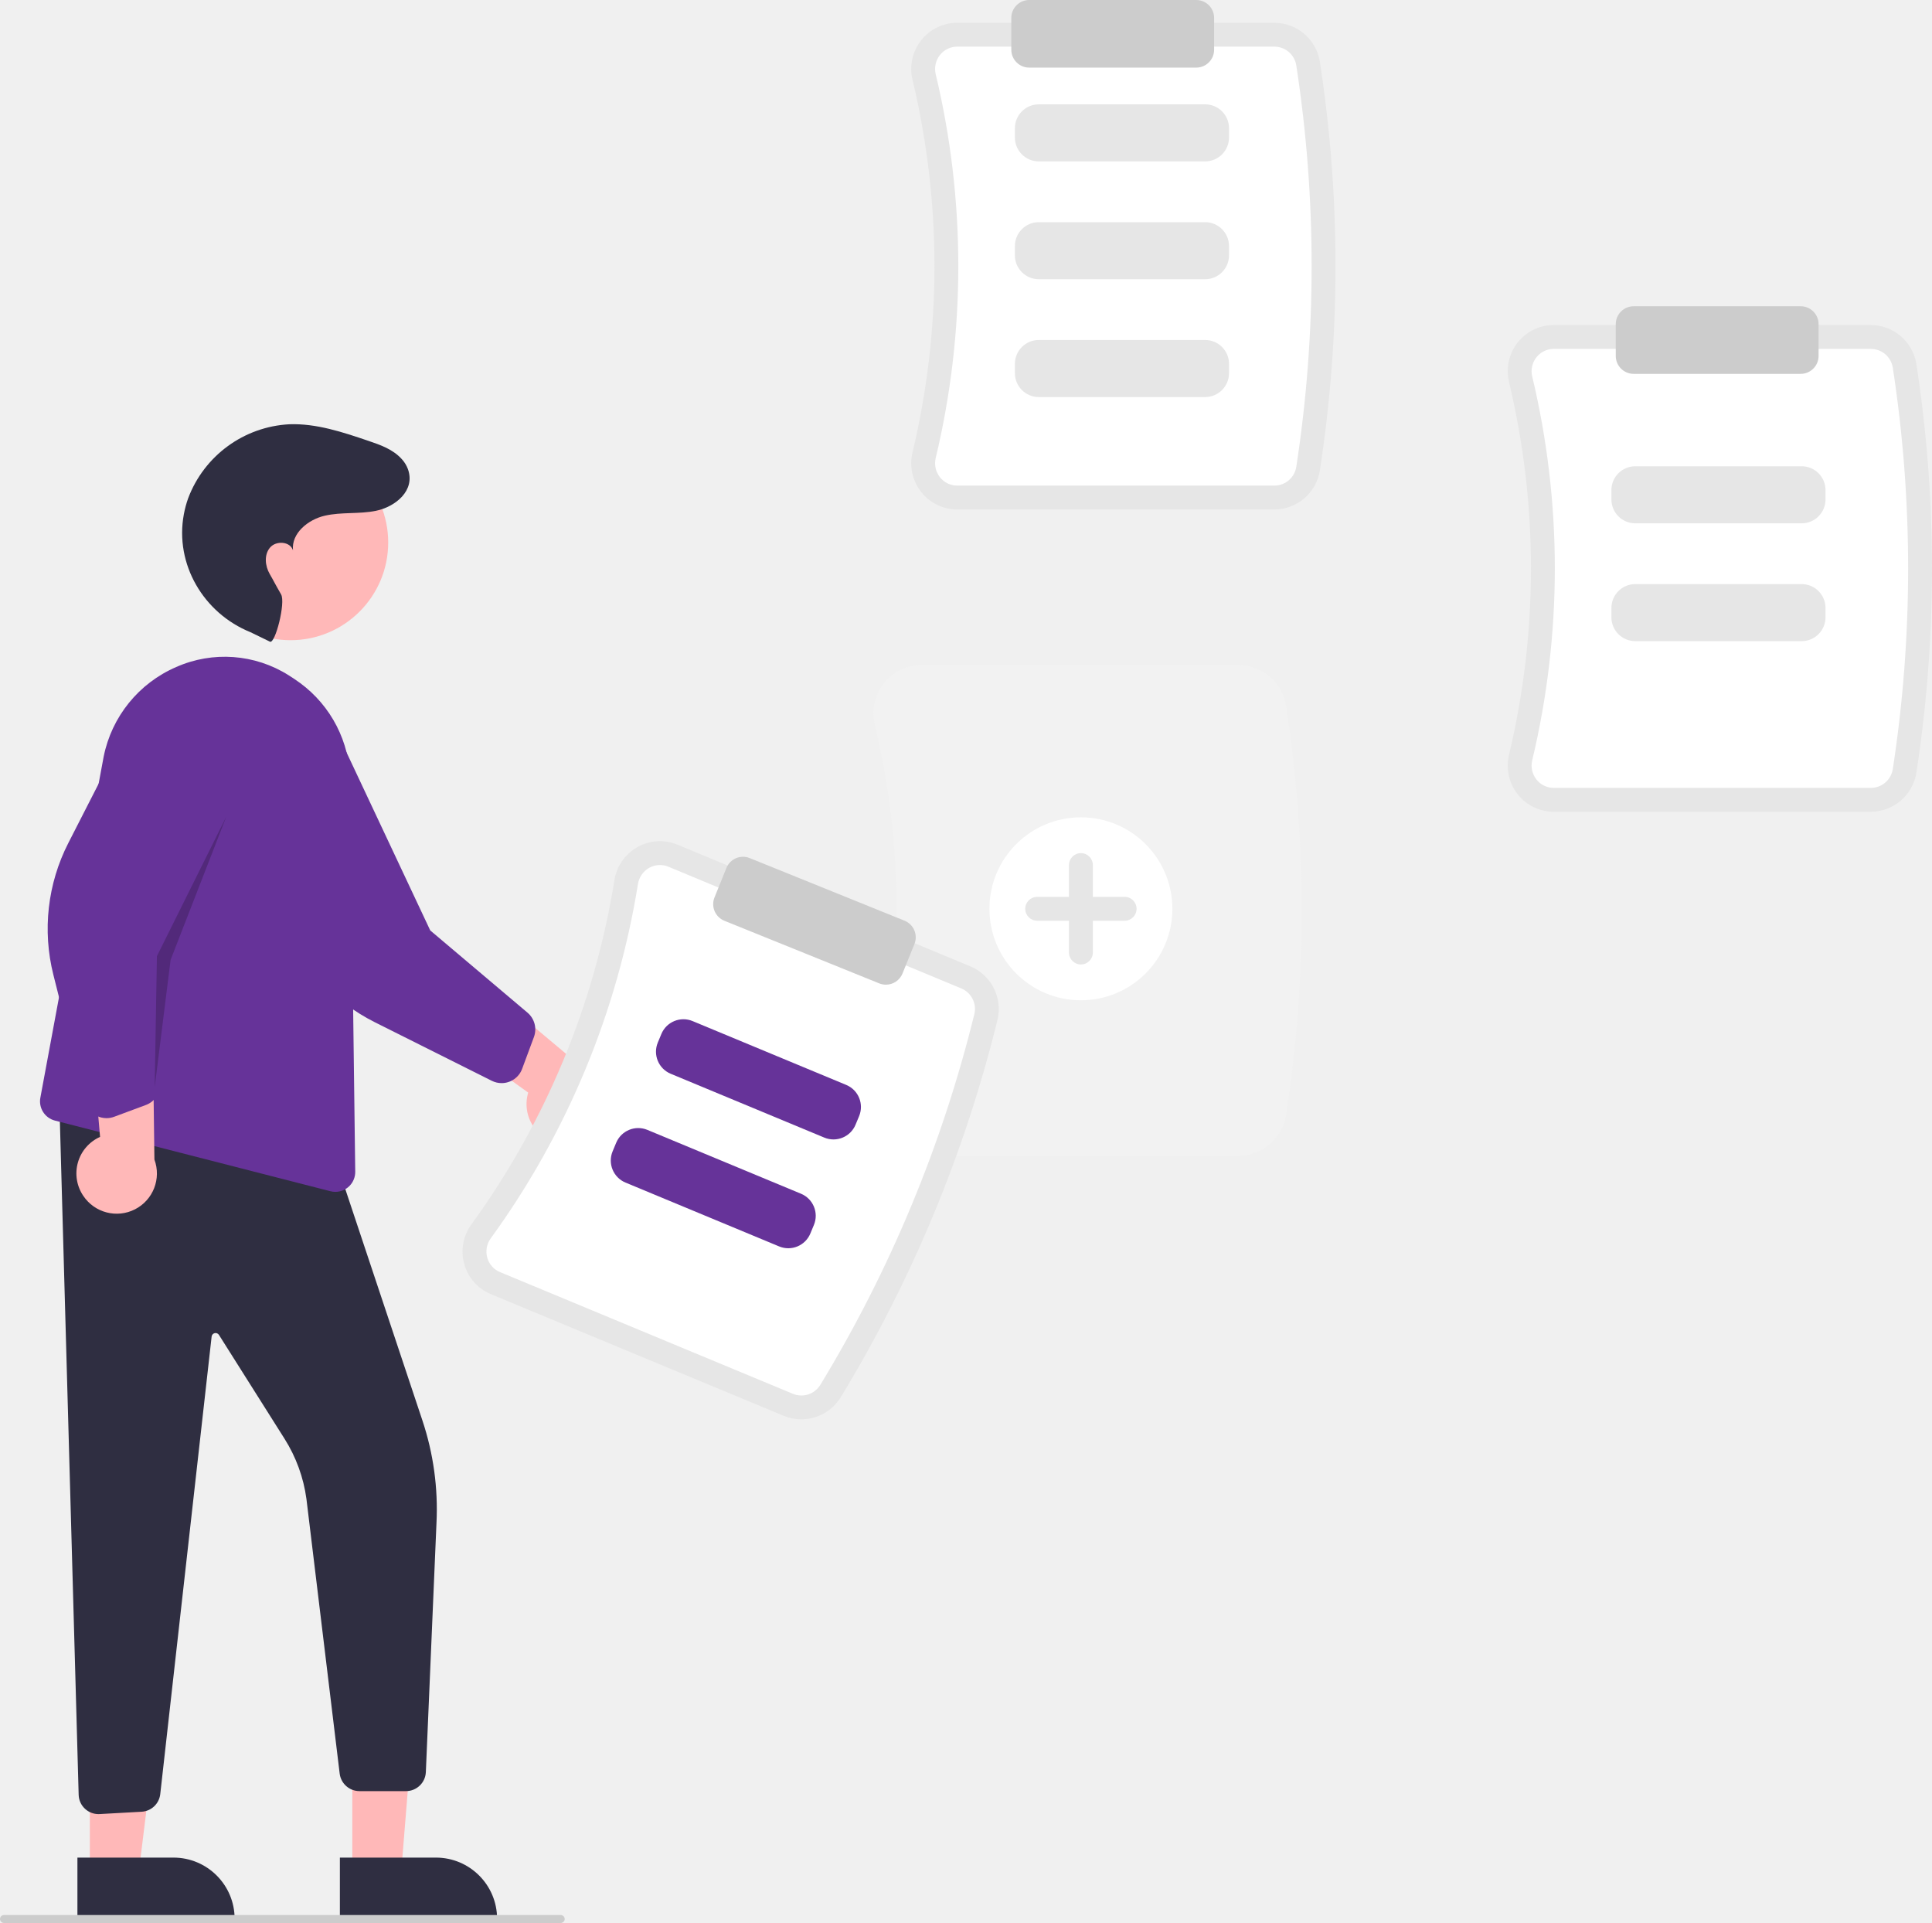
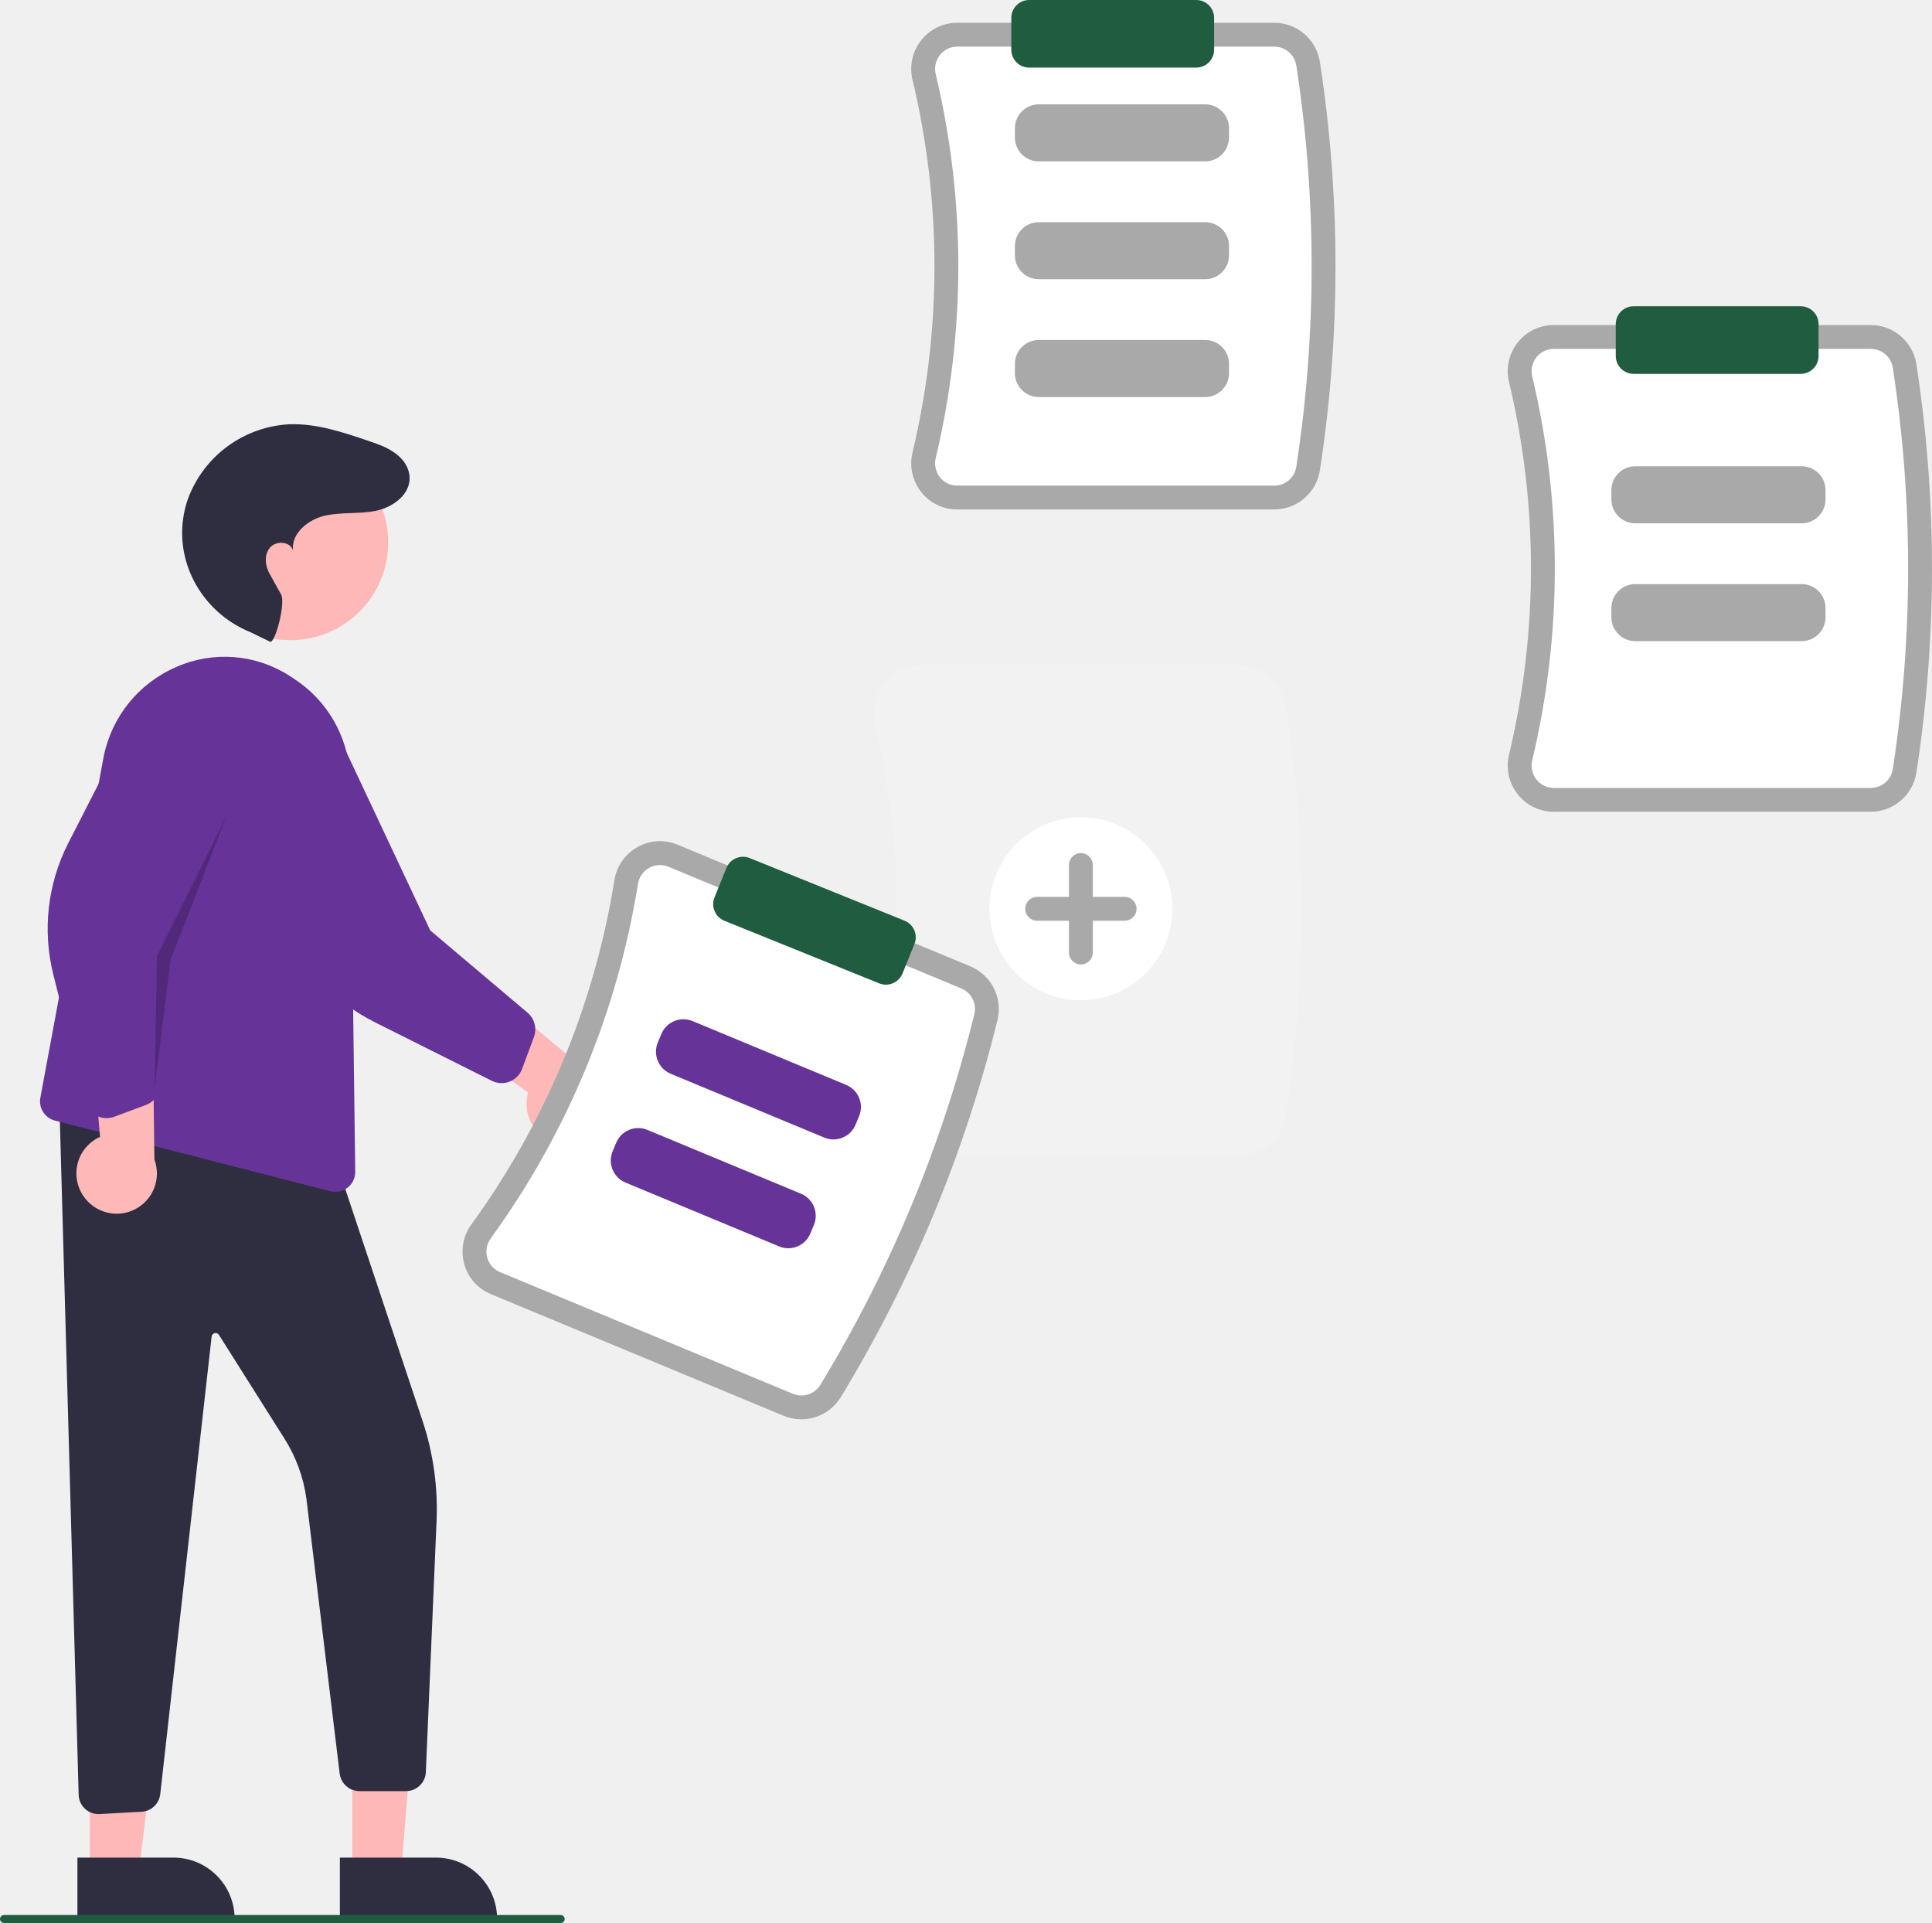
<svg xmlns="http://www.w3.org/2000/svg" data-name="Layer 1" width="485.834" height="483.5" viewBox="0 0 485.834 483.5">
-   <path d="M677.542,336.347H597.8a11.478,11.478,0,0,1-9.066-4.394h0a11.622,11.622,0,0,1-2.177-9.968,201.631,201.631,0,0,0-0-93.647,11.624,11.624,0,0,1,2.177-9.967,11.478,11.478,0,0,1,9.066-4.394h79.741a11.623,11.623,0,0,1,11.439,9.755,337.961,337.961,0,0,1,0,102.858A11.623,11.623,0,0,1,677.542,336.347Z" transform="translate(-357.0831 -208.25)" fill="#e6e6e6" />
+   <path d="M677.542,336.347H597.8a11.478,11.478,0,0,1-9.066-4.394h0a11.622,11.622,0,0,1-2.177-9.968,201.631,201.631,0,0,0-0-93.647,11.624,11.624,0,0,1,2.177-9.967,11.478,11.478,0,0,1,9.066-4.394h79.741a11.623,11.623,0,0,1,11.439,9.755,337.961,337.961,0,0,1,0,102.858A11.623,11.623,0,0,1,677.542,336.347Z" transform="translate(-357.0831 -208.25)" fill="#a9a9a9" />
  <path d="M597.8,219.978a5.513,5.513,0,0,0-4.354,2.108,5.659,5.659,0,0,0-1.054,4.854,207.656,207.656,0,0,1,0,96.445,5.656,5.656,0,0,0,1.053,4.853l0.0 0a5.511,5.511,0,0,0,4.354,2.109h79.741a5.582,5.582,0,0,0,5.509-4.667,331.985,331.985,0,0,0,0-101.035,5.582,5.582,0,0,0-5.509-4.667Z" transform="translate(-357.0831 -208.25)" fill="#fff" />
-   <path d="M660.141,248.829h-41.845a6.006,6.006,0,0,1-6-6v-2.345a6.006,6.006,0,0,1,6-6h41.845a6.006,6.006,0,0,1,6,6V242.829A6.006,6.006,0,0,1,660.141,248.829Z" transform="translate(-357.0831 -208.25)" fill="#e6e6e6" />
-   <path d="M660.141,278.454h-41.845a6.006,6.006,0,0,1-6-6V270.11a6.006,6.006,0,0,1,6-6h41.845a6.006,6.006,0,0,1,6,6v2.345A6.006,6.006,0,0,1,660.141,278.454Z" transform="translate(-357.0831 -208.25)" fill="#e6e6e6" />
-   <path d="M660.141,308.08h-41.845a6.006,6.006,0,0,1-6-6v-2.345a6.006,6.006,0,0,1,6-6h41.845a6.006,6.006,0,0,1,6,6v2.345A6.006,6.006,0,0,1,660.141,308.08Z" transform="translate(-357.0831 -208.25)" fill="#e6e6e6" />
-   <path d="M827.542,412.347H747.8a11.478,11.478,0,0,1-9.066-4.394h0a11.622,11.622,0,0,1-2.177-9.968,201.631,201.631,0,0,0-0-93.647,11.624,11.624,0,0,1,2.177-9.967,11.478,11.478,0,0,1,9.066-4.394h79.741a11.623,11.623,0,0,1,11.439,9.755,337.961,337.961,0,0,1,0,102.858A11.623,11.623,0,0,1,827.542,412.347Z" transform="translate(-357.0831 -208.25)" fill="#e6e6e6" />
+   <path d="M660.141,248.829h-41.845a6.006,6.006,0,0,1-6-6v-2.345a6.006,6.006,0,0,1,6-6h41.845a6.006,6.006,0,0,1,6,6V242.829A6.006,6.006,0,0,1,660.141,248.829Z" transform="translate(-357.0831 -208.25)" fill="#a9a9a9" />
+   <path d="M660.141,278.454h-41.845a6.006,6.006,0,0,1-6-6V270.11a6.006,6.006,0,0,1,6-6h41.845a6.006,6.006,0,0,1,6,6v2.345A6.006,6.006,0,0,1,660.141,278.454Z" transform="translate(-357.0831 -208.25)" fill="#a9a9a9" />
+   <path d="M660.141,308.08h-41.845a6.006,6.006,0,0,1-6-6v-2.345a6.006,6.006,0,0,1,6-6h41.845a6.006,6.006,0,0,1,6,6v2.345A6.006,6.006,0,0,1,660.141,308.08Z" transform="translate(-357.0831 -208.25)" fill="#a9a9a9" />
+   <path d="M827.542,412.347H747.8a11.478,11.478,0,0,1-9.066-4.394h0a11.622,11.622,0,0,1-2.177-9.968,201.631,201.631,0,0,0-0-93.647,11.624,11.624,0,0,1,2.177-9.967,11.478,11.478,0,0,1,9.066-4.394h79.741a11.623,11.623,0,0,1,11.439,9.755,337.961,337.961,0,0,1,0,102.858A11.623,11.623,0,0,1,827.542,412.347Z" transform="translate(-357.0831 -208.25)" fill="#a9a9a9" />
  <path d="M747.8,295.978a5.513,5.513,0,0,0-4.354,2.108,5.659,5.659,0,0,0-1.054,4.854,207.656,207.656,0,0,1,0,96.445,5.656,5.656,0,0,0,1.053,4.853l0.0 0a5.511,5.511,0,0,0,4.354,2.109h79.741a5.582,5.582,0,0,0,5.509-4.667,331.985,331.985,0,0,0,0-101.035,5.582,5.582,0,0,0-5.509-4.667Z" transform="translate(-357.0831 -208.25)" fill="#fff" />
  <path d="M668.542,498.847H588.8a11.975,11.975,0,0,1-9.458-4.584,12.119,12.119,0,0,1-2.27-10.394,201.131,201.131,0,0,0-0-93.414,12.121,12.121,0,0,1,2.27-10.394,11.976,11.976,0,0,1,9.459-4.584h79.741a12.127,12.127,0,0,1,11.933,10.179,338.459,338.459,0,0,1,0,103.011A12.127,12.127,0,0,1,668.542,498.847Z" transform="translate(-357.0831 -208.25)" fill="#f2f2f2" />
-   <path d="M810.141,339.829h-41.845a6.006,6.006,0,0,1-6-6v-2.345a6.006,6.006,0,0,1,6-6h41.845a6.006,6.006,0,0,1,6,6V333.829A6.006,6.006,0,0,1,810.141,339.829Z" transform="translate(-357.0831 -208.25)" fill="#e6e6e6" />
-   <path d="M810.141,369.454h-41.845a6.006,6.006,0,0,1-6-6V361.11a6.006,6.006,0,0,1,6-6h41.845a6.006,6.006,0,0,1,6,6v2.345A6.006,6.006,0,0,1,810.141,369.454Z" transform="translate(-357.0831 -208.25)" fill="#e6e6e6" />
+   <path d="M810.141,339.829h-41.845a6.006,6.006,0,0,1-6-6v-2.345a6.006,6.006,0,0,1,6-6h41.845a6.006,6.006,0,0,1,6,6V333.829A6.006,6.006,0,0,1,810.141,339.829Z" transform="translate(-357.0831 -208.25)" fill="#a9a9a9" />
+   <path d="M810.141,369.454h-41.845a6.006,6.006,0,0,1-6-6V361.11a6.006,6.006,0,0,1,6-6h41.845a6.006,6.006,0,0,1,6,6v2.345A6.006,6.006,0,0,1,810.141,369.454Z" transform="translate(-357.0831 -208.25)" fill="#a9a9a9" />
  <circle cx="271.811" cy="228.5" r="23" fill="#fff" />
-   <path d="M639.894,433.75h-8v-8a3,3,0,0,0-6,0v8h-8a3,3,0,0,0,0,6h8v8a3,3,0,0,0,6,0v-8h8a3,3,0,0,0,0-6Z" transform="translate(-357.0831 -208.25)" fill="#e6e6e6" />
-   <path d="M657.894,225.25h-42a4.505,4.505,0,0,1-4.5-4.5v-8a4.505,4.505,0,0,1,4.5-4.5h42a4.505,4.505,0,0,1,4.5,4.5v8A4.505,4.505,0,0,1,657.894,225.25Z" transform="translate(-357.0831 -208.25)" fill="#ccc" />
-   <path d="M809.894,302.25h-42a4.505,4.505,0,0,1-4.5-4.5v-8a4.505,4.505,0,0,1,4.5-4.5h42a4.505,4.505,0,0,1,4.5,4.5v8A4.505,4.505,0,0,1,809.894,302.25Z" transform="translate(-357.0831 -208.25)" fill="#ccc" />
+   <path d="M639.894,433.75h-8v-8a3,3,0,0,0-6,0v8h-8a3,3,0,0,0,0,6h8v8a3,3,0,0,0,6,0v-8h8a3,3,0,0,0,0-6Z" transform="translate(-357.0831 -208.25)" fill="#a9a9a9" />
+   <path d="M657.894,225.25h-42a4.505,4.505,0,0,1-4.5-4.5v-8a4.505,4.505,0,0,1,4.5-4.5h42a4.505,4.505,0,0,1,4.5,4.5v8A4.505,4.505,0,0,1,657.894,225.25Z" transform="translate(-357.0831 -208.25)" fill="#205C40" />
+   <path d="M809.894,302.25h-42a4.505,4.505,0,0,1-4.5-4.5v-8a4.505,4.505,0,0,1,4.5-4.5h42a4.505,4.505,0,0,1,4.5,4.5v8A4.505,4.505,0,0,1,809.894,302.25Z" transform="translate(-357.0831 -208.25)" fill="#205C40" />
  <polygon points="88.596 471.061 100.856 471.061 104.689 423.773 88.594 423.773 88.596 471.061" fill="#ffb8b8" />
  <path d="M442.552,675.308l24.144-.001h.001a15.386,15.386,0,0,1,15.386,15.386v.5l-39.531.001Z" transform="translate(-357.0831 -208.25)" fill="#2f2e41" />
  <polygon points="22.596 471.061 34.856 471.061 40.689 423.773 22.594 423.773 22.596 471.061" fill="#ffb8b8" />
  <path d="M376.552,675.308l24.144-.001h.001a15.386,15.386,0,0,1,15.386,15.386v.5l-39.531.001Z" transform="translate(-357.0831 -208.25)" fill="#2f2e41" />
  <path d="M381.854,664.373a4.981,4.981,0,0,1-3.375-1.318h0a4.961,4.961,0,0,1-1.616-3.537L371.947,483.304l69.811,17.452,21.54,64.618a70.461,70.461,0,0,1,3.545,25.824l-2.675,62.637a4.996,4.996,0,0,1-4.994,4.759h-11.709a5.023,5.023,0,0,1-4.955-4.33l-8.369-69.142a37.823,37.823,0,0,0-5.532-15.164l-16.469-26.076a1,1,0,0,0-1.838.41L397.378,659.38a4.993,4.993,0,0,1-4.687,4.396l-10.552.587C382.044,664.369,381.949,664.373,381.854,664.373Z" transform="translate(-357.0831 -208.25)" fill="#2f2e41" />
  <circle cx="73.058" cy="136.406" r="24.561" fill="#ffb8b8" />
  <path d="M441.424,507.922a5.076,5.076,0,0,1-1.253-.159H440.17l-69.264-17.76a4.998,4.998,0,0,1-3.663-5.815L383.15,398.497a31.214,31.214,0,0,1,18.25-22.54,30.113,30.113,0,0,1,28.266,2.075c.97.605,1.947,1.265,2.903,1.961a30.96,30.96,0,0,1,12.579,24.529l1.265,98.329a5.007,5.007,0,0,1-4.988,5.071Z" transform="translate(-357.0831 -208.25)" fill="#663399" />
  <path d="M378.032,508.93a10.056,10.056,0,0,1,4.214-14.832l-3.081-35.602,16.326,8.848.423,32.452a10.11,10.11,0,0,1-17.882,9.134Z" transform="translate(-357.0831 -208.25)" fill="#ffb8b8" />
  <path d="M383.865,489.389a5.532,5.532,0,0,1-1.366-.173,5.496,5.496,0,0,1-3.972-3.986l-8.023-31.884a47.37,47.37,0,0,1,3.761-33.135l16.809-32.882a15.541,15.541,0,0,1,18.808-11.019,15.356,15.356,0,0,1,9.475,7.101,15.567,15.567,0,0,1,1.654,11.913l-23.927,53.506.284,32.036a5.519,5.519,0,0,1-3.584,5.205l-8.007,2.974A5.48,5.48,0,0,1,383.865,489.389Z" transform="translate(-357.0831 -208.25)" fill="#663399" />
  <path d="M498.401,495.835a10.056,10.056,0,0,1-8.493-12.87l-28.993-20.889,17.357-6.602,24.872,20.849a10.11,10.11,0,0,1-4.742,19.512Z" transform="translate(-357.0831 -208.25)" fill="#ffb8b8" />
  <path d="M483.223,480.581a5.522,5.522,0,0,1-2.463-.582L451.361,465.282a47.381,47.381,0,0,1-22.661-24.465L414.743,406.626a15.544,15.544,0,0,1,3.918-21.444,15.352,15.352,0,0,1,11.59-2.543,15.57,15.57,0,0,1,10.081,6.512l24.945,53.04L489.743,462.873a5.518,5.518,0,0,1,1.607,6.112l-2.97,8.008a5.474,5.474,0,0,1-2.007,2.596,5.497,5.497,0,0,1-3.15.992Z" transform="translate(-357.0831 -208.25)" fill="#663399" />
  <path d="M424.983,369.593c1.305.571,3.977-9.827,2.78-11.907-1.78-3.093-1.675-3.071-2.857-5.117s-1.446-4.847.084-6.648,5.072-1.562,5.77.696c-.449-4.288,3.792-7.735,7.993-8.703s8.632-.367,12.857-1.229c4.902-1,10.003-5.11,8.047-10.501a7.593,7.593,0,0,0-1.481-2.434c-2.26-2.541-5.421-3.626-8.512-4.675-6.43-2.182-13.036-4.392-19.822-4.151A28.798,28.798,0,0,0,404.397,333.533a26.156,26.156,0,0,0-1.083,4.025c-2.329,12.524,4.944,24.878,16.756,29.647Z" transform="translate(-357.0831 -208.25)" fill="#2f2e41" />
  <polygon points="38.9 273.343 39.457 240.414 56.9 205.343 42.9 241.343 38.9 273.343" opacity="0.2" />
-   <path d="M554.16,564.232,480.522,533.637a11.478,11.478,0,0,1-6.686-7.536h0a11.622,11.622,0,0,1,1.815-10.04,201.631,201.631,0,0,0,35.93-86.48,11.624,11.624,0,0,1,5.834-8.369,11.478,11.478,0,0,1,10.058-.579l73.638,30.596a11.623,11.623,0,0,1,6.821,13.398,337.961,337.961,0,0,1-39.465,94.986A11.623,11.623,0,0,1,554.16,564.232Z" transform="translate(-357.0831 -208.25)" fill="#e6e6e6" />
+   <path d="M554.16,564.232,480.522,533.637a11.478,11.478,0,0,1-6.686-7.536h0a11.622,11.622,0,0,1,1.815-10.04,201.631,201.631,0,0,0,35.93-86.48,11.624,11.624,0,0,1,5.834-8.369,11.478,11.478,0,0,1,10.058-.579l73.638,30.596a11.623,11.623,0,0,1,6.821,13.398,337.961,337.961,0,0,1-39.465,94.986A11.623,11.623,0,0,1,554.16,564.232Z" transform="translate(-357.0831 -208.25)" fill="#a9a9a9" />
  <path d="M525.171,426.174a5.513,5.513,0,0,0-4.83.276,5.659,5.659,0,0,0-2.835,4.078,207.656,207.656,0,0,1-37.004,89.064,5.656,5.656,0,0,0-.889,4.885l0.0.001a5.511,5.511,0,0,0,3.212,3.618l73.638,30.596a5.582,5.582,0,0,0,6.878-2.196,331.986,331.986,0,0,0,38.766-93.302,5.582,5.582,0,0,0-3.297-6.423Z" transform="translate(-357.0831 -208.25)" fill="#fff" />
  <path d="M564.38,494.281l-38.642-16.055a6.006,6.006,0,0,1-3.239-7.843l.9-2.165a6.006,6.006,0,0,1,7.843-3.239l38.642,16.055a6.006,6.006,0,0,1,3.239,7.843l-.9,2.165A6.006,6.006,0,0,1,564.38,494.281Z" transform="translate(-357.0831 -208.25)" fill="#663399" />
  <path d="M553.013,521.64l-38.642-16.055a6.006,6.006,0,0,1-3.239-7.843l.9-2.165a6.006,6.006,0,0,1,7.843-3.239L558.517,508.394a6.006,6.006,0,0,1,3.239,7.843l-.9,2.165A6.006,6.006,0,0,1,553.013,521.64Z" transform="translate(-357.0831 -208.25)" fill="#663399" />
-   <path d="M579.864,455.832a4.489,4.489,0,0,1-1.687-.331l-38.938-15.743a4.505,4.505,0,0,1-2.485-5.858l2.999-7.417a4.5,4.5,0,0,1,5.859-2.485l38.938,15.743a4.505,4.505,0,0,1,2.485,5.858l-2.999,7.417a4.511,4.511,0,0,1-4.171,2.815Z" transform="translate(-357.0831 -208.25)" fill="#ccc" />
-   <path d="M498.083,691.75h-140a1,1,0,1,1,0-2h140a1,1,0,0,1,0,2Z" transform="translate(-357.0831 -208.25)" fill="#ccc" />
+   <path d="M579.864,455.832a4.489,4.489,0,0,1-1.687-.331l-38.938-15.743a4.505,4.505,0,0,1-2.485-5.858l2.999-7.417a4.5,4.5,0,0,1,5.859-2.485l38.938,15.743a4.505,4.505,0,0,1,2.485,5.858l-2.999,7.417a4.511,4.511,0,0,1-4.171,2.815Z" transform="translate(-357.0831 -208.25)" fill="#205C40" />
+   <path d="M498.083,691.75h-140a1,1,0,1,1,0-2h140a1,1,0,0,1,0,2Z" transform="translate(-357.0831 -208.25)" fill="#205C40" />
</svg>
